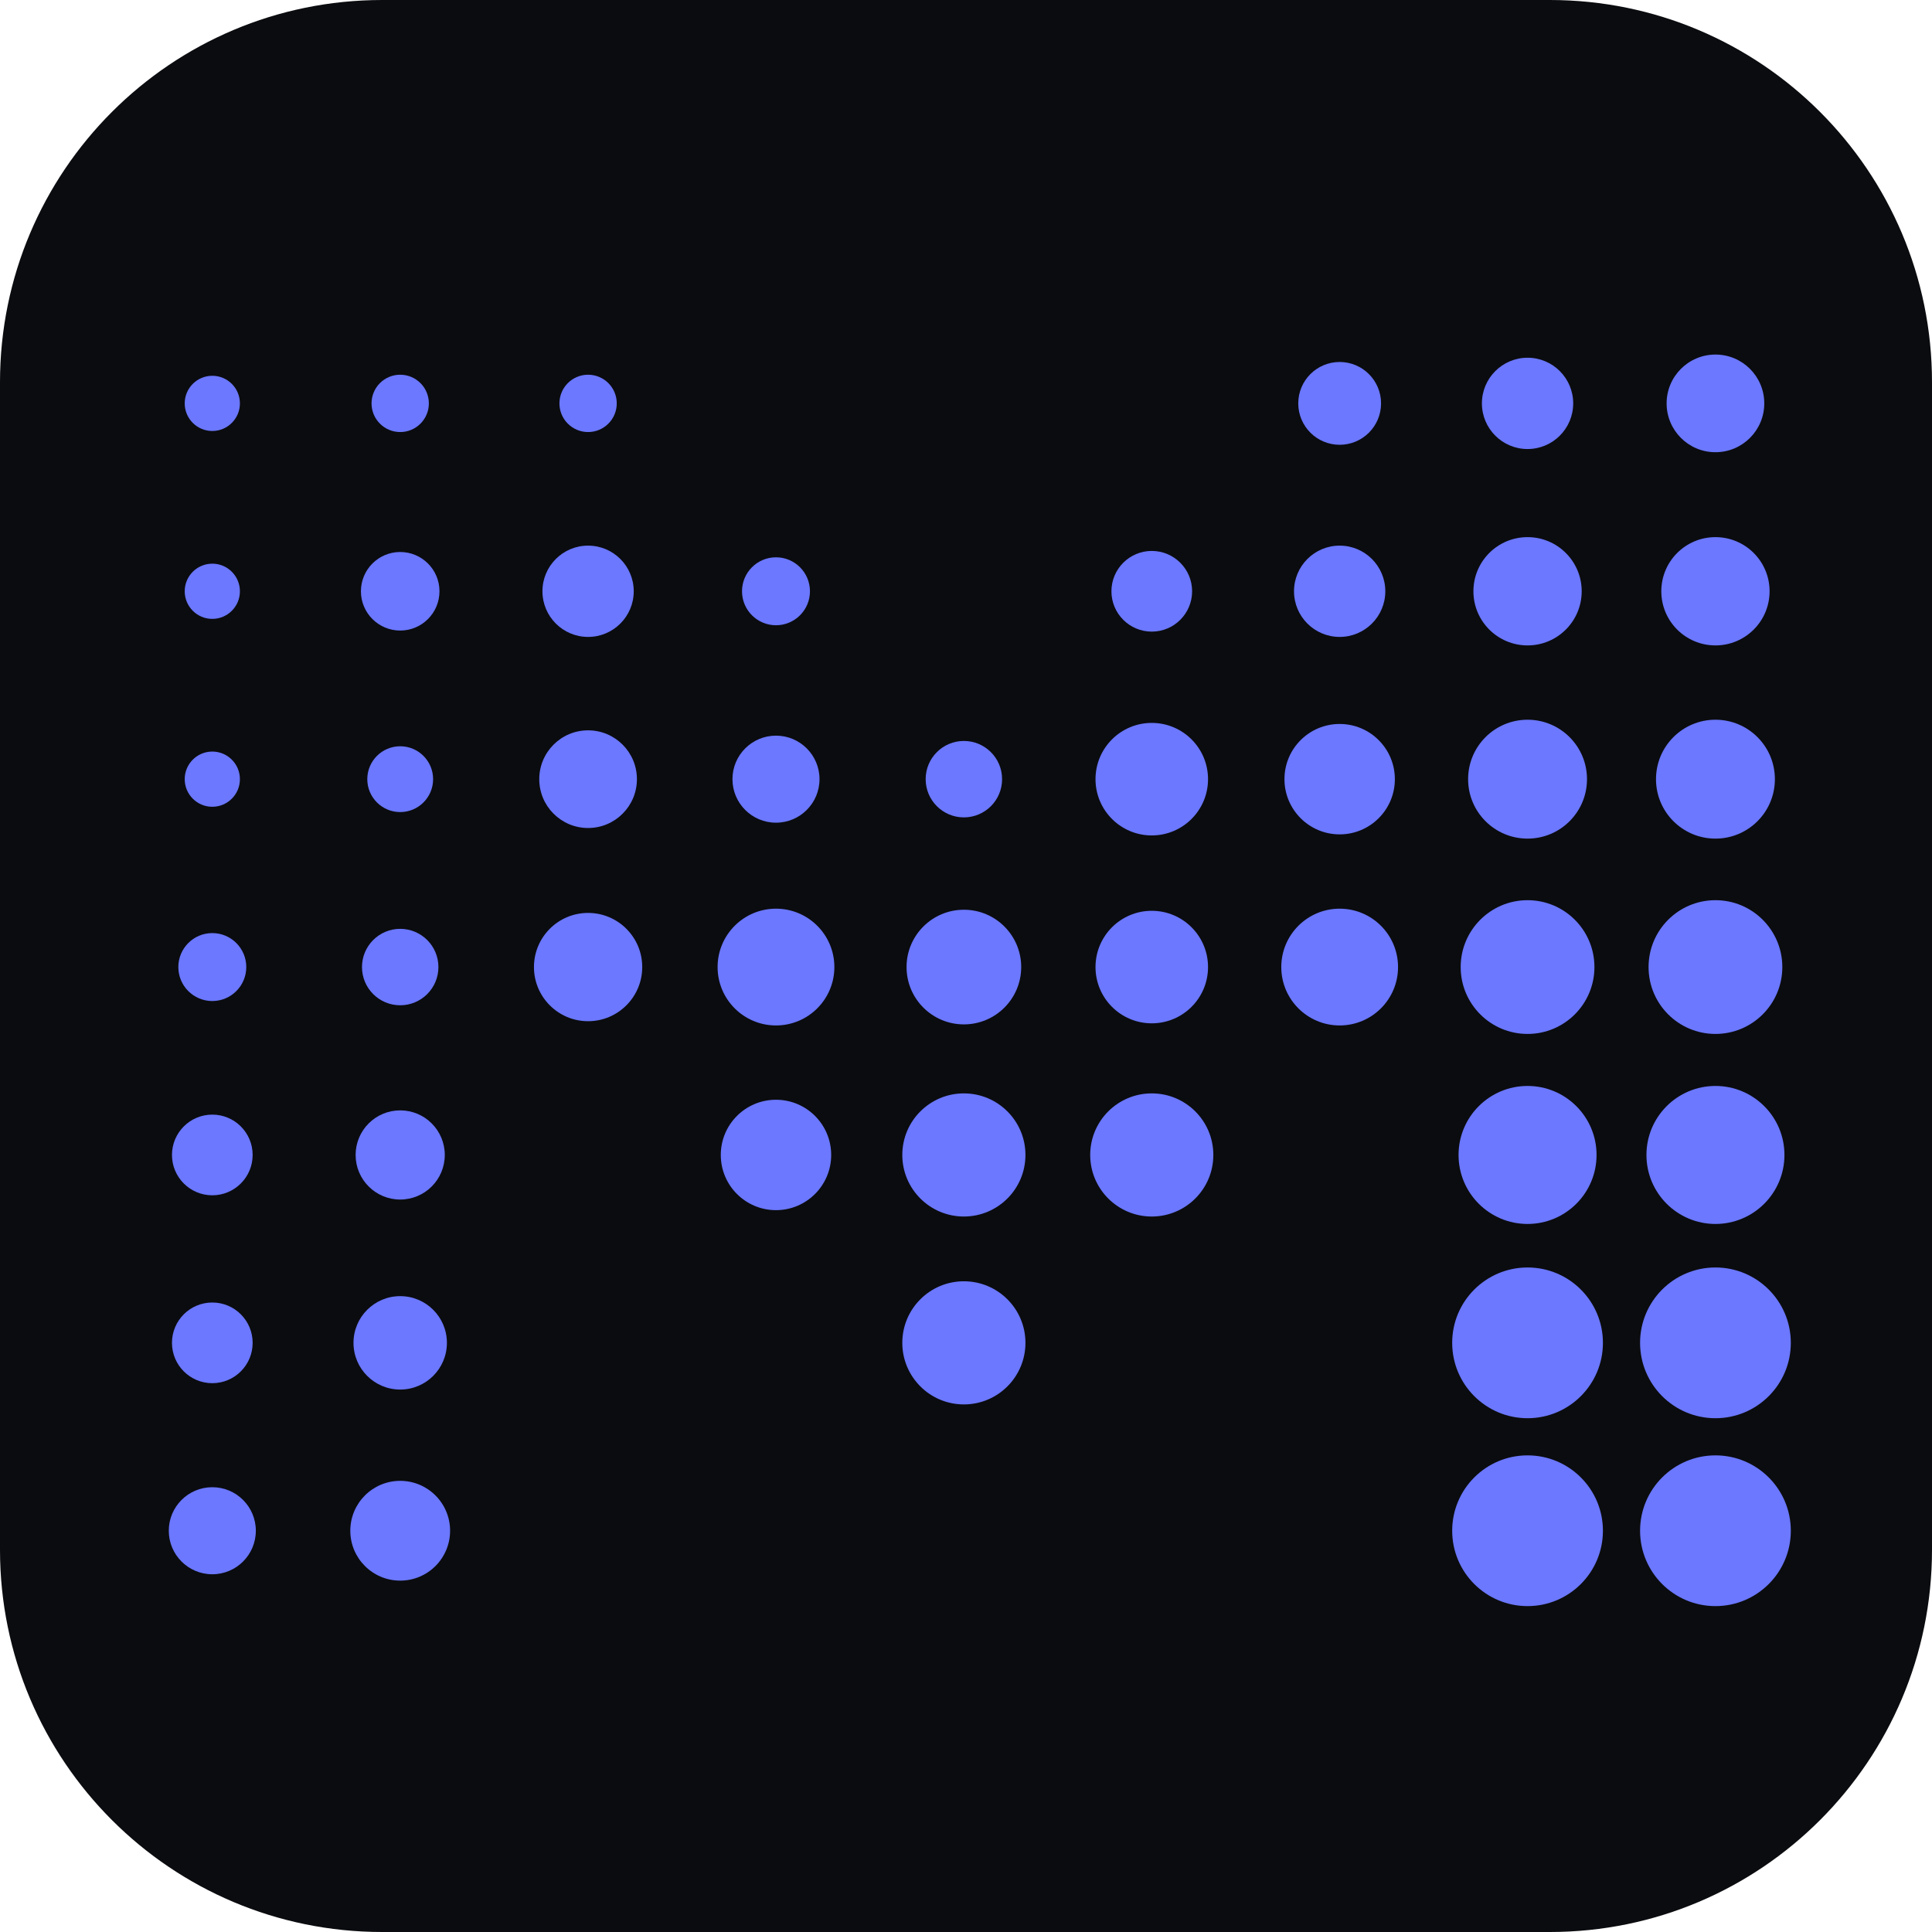
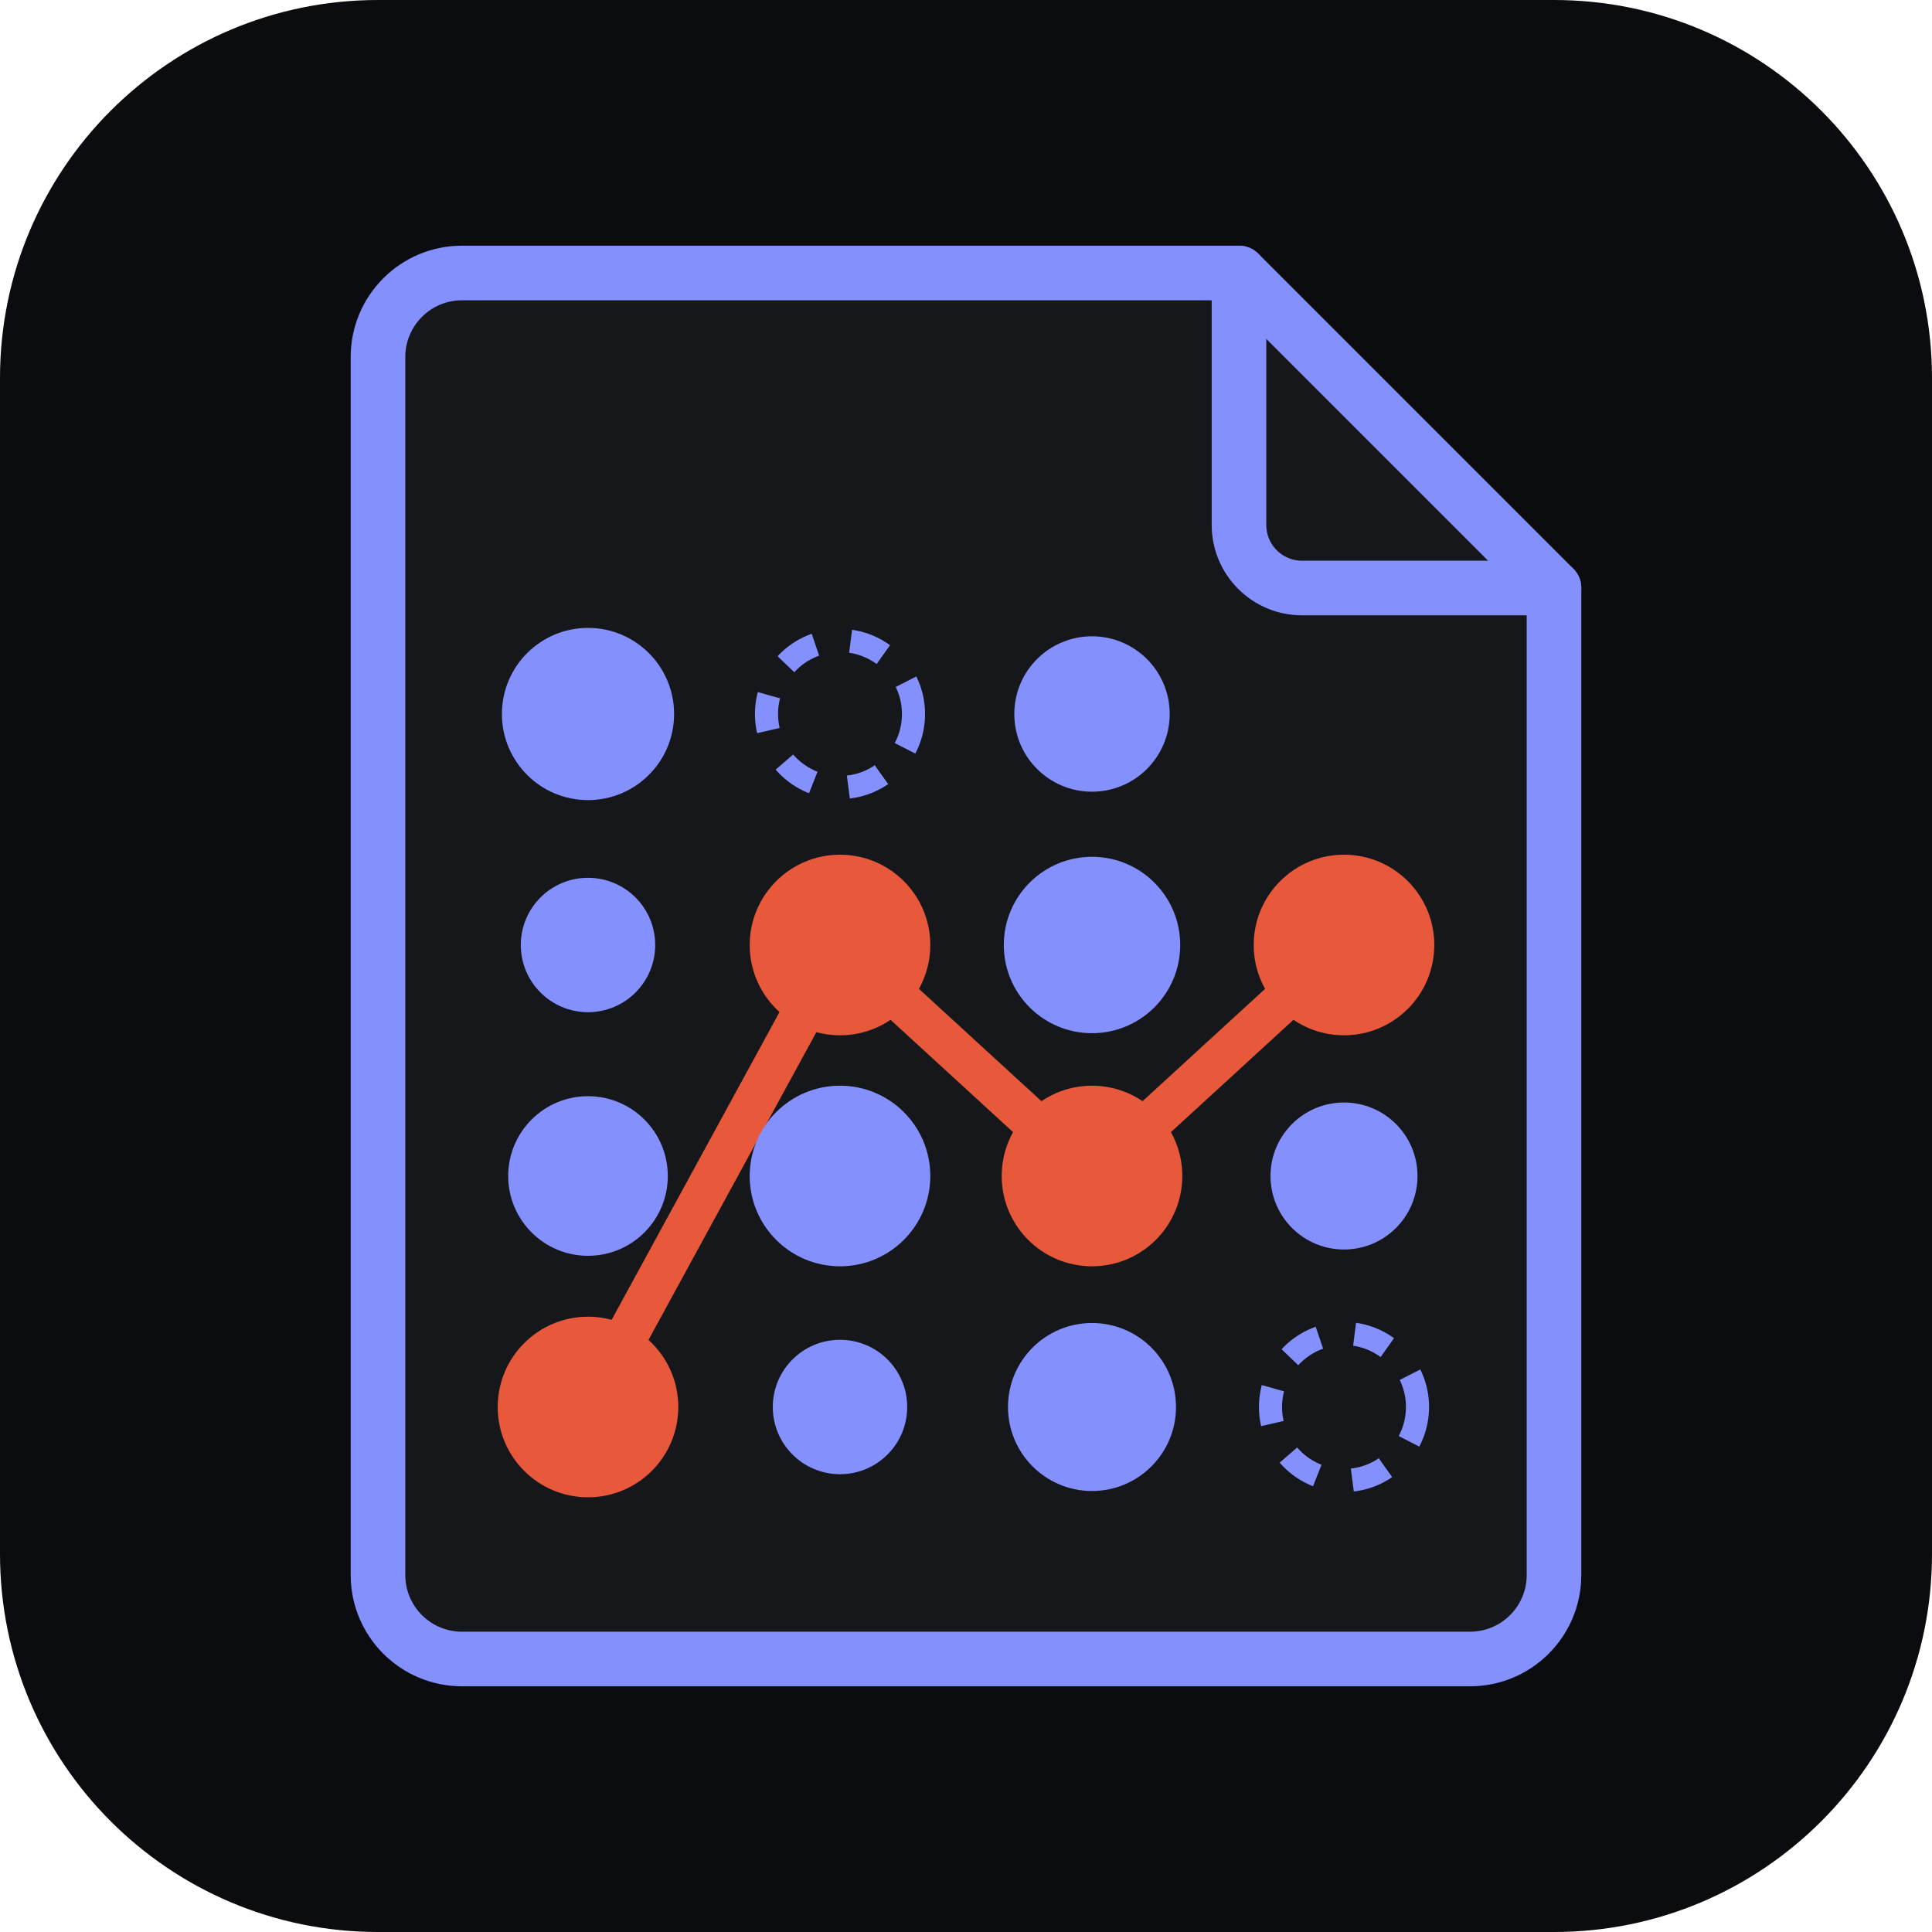
- <svg xmlns="http://www.w3.org/2000/svg" viewBox="-12 -30 182 182">
-   <rect x="-12" y="-30" width="182" height="182" rx="36" fill="#0b0c0f" />
-   <g fill="#6b78ff">
-     <circle cx="8.0" cy="8.0" r="2.6" />
-     <circle cx="8.0" cy="61.1" r="3.2" />
-     <circle cx="8.0" cy="114.2" r="4.1" />
-     <circle cx="8.0" cy="43.4" r="2.6" />
-     <circle cx="8.0" cy="78.8" r="3.8" />
-     <circle cx="8.0" cy="96.5" r="3.8" />
-     <circle cx="8.0" cy="25.7" r="2.6" />
-     <circle cx="25.7" cy="8.0" r="2.7" />
-     <circle cx="25.7" cy="96.5" r="4.4" />
-     <circle cx="25.7" cy="61.1" r="3.6" />
-     <circle cx="25.7" cy="25.7" r="3.7" />
-     <circle cx="25.7" cy="78.8" r="4.2" />
-     <circle cx="25.7" cy="114.2" r="4.7" />
-     <circle cx="25.7" cy="43.4" r="3.1" />
-     <circle cx="43.4" cy="43.4" r="4.6" />
-     <circle cx="43.4" cy="25.7" r="4.3" />
-     <circle cx="43.4" cy="61.1" r="5.1" />
-     <circle cx="43.4" cy="8.0" r="2.7" />
-     <circle cx="61.1" cy="25.7" r="3.2" />
-     <circle cx="61.1" cy="43.4" r="4.1" />
-     <circle cx="61.1" cy="78.8" r="5.2" />
-     <circle cx="61.1" cy="61.1" r="5.5" />
-     <circle cx="78.8" cy="78.8" r="5.8" />
-     <circle cx="78.8" cy="96.5" r="5.8" />
-     <circle cx="78.8" cy="61.1" r="5.4" />
-     <circle cx="78.8" cy="43.4" r="3.6" />
-     <circle cx="96.5" cy="25.7" r="3.8" />
-     <circle cx="96.5" cy="43.4" r="5.3" />
-     <circle cx="96.5" cy="78.8" r="5.8" />
-     <circle cx="96.5" cy="61.1" r="5.3" />
-     <circle cx="114.2" cy="43.4" r="5.2" />
-     <circle cx="114.2" cy="61.1" r="5.5" />
-     <circle cx="114.2" cy="8.0" r="3.9" />
-     <circle cx="114.2" cy="25.7" r="4.3" />
-     <circle cx="131.9" cy="78.8" r="6.5" />
-     <circle cx="131.9" cy="61.1" r="6.3" />
-     <circle cx="131.9" cy="43.4" r="5.6" />
-     <circle cx="131.9" cy="8.0" r="4.3" />
-     <circle cx="131.9" cy="25.7" r="5.1" />
-     <circle cx="131.9" cy="96.5" r="7.1" />
-     <circle cx="131.9" cy="114.2" r="7.1" />
-     <circle cx="149.6" cy="96.5" r="7.1" />
-     <circle cx="149.6" cy="114.2" r="7.1" />
-     <circle cx="149.6" cy="8.0" r="4.6" />
-     <circle cx="149.6" cy="25.7" r="5.1" />
-     <circle cx="149.6" cy="78.8" r="6.5" />
-     <circle cx="149.6" cy="43.4" r="5.6" />
-     <circle cx="149.6" cy="61.1" r="6.3" />
+ <svg xmlns="http://www.w3.org/2000/svg" viewBox="0 0 184 184">
+   <rect width="184" height="184" rx="36" fill="#0b0c0f" />
+   <g transform="translate(34,24)">
+     <path d="M10,2 H84 L114,32 V126 a8,8 0 0 1 -8,8 H10 a8,8 0 0 1 -8,-8 V10 a8,8 0 0 1 8,-8 Z" fill="#16171a" stroke="#8590FF" stroke-width="5.2" stroke-linejoin="round" />
+     <path d="M84,2 V26 a6,6 0 0 0 6,6 H114" fill="none" stroke="#8590FF" stroke-width="5.2" stroke-linejoin="round" stroke-linecap="round" />
+     <polyline points="22,110 46,66 70,88 94,66" fill="none" stroke="#E8583A" stroke-width="4" stroke-linecap="round" stroke-linejoin="round" />
+     <circle cx="22" cy="44" r="8.2" fill="#8590FF" />
+     <circle cx="46" cy="44" r="7" fill="none" stroke="#8590FF" stroke-width="2.2" stroke-dasharray="3.4 3.4" />
+     <circle cx="70" cy="44" r="7.4" fill="#8590FF" />
+     <circle cx="22" cy="66" r="6.4" fill="#8590FF" />
+     <circle cx="46" cy="66" r="8.6" fill="#E8583A" />
+     <circle cx="70" cy="66" r="8.4" fill="#8590FF" />
+     <circle cx="94" cy="66" r="8.6" fill="#E8583A" />
+     <circle cx="22" cy="88" r="7.6" fill="#8590FF" />
+     <circle cx="46" cy="88" r="8.6" fill="#8590FF" />
+     <circle cx="70" cy="88" r="8.6" fill="#E8583A" />
+     <circle cx="94" cy="88" r="7.0" fill="#8590FF" />
+     <circle cx="22" cy="110" r="8.6" fill="#E8583A" />
+     <circle cx="46" cy="110" r="6.4" fill="#8590FF" />
+     <circle cx="70" cy="110" r="8.0" fill="#8590FF" />
+     <circle cx="94" cy="110" r="7" fill="none" stroke="#8590FF" stroke-width="2.2" stroke-dasharray="3.4 3.4" />
  </g>
</svg>
